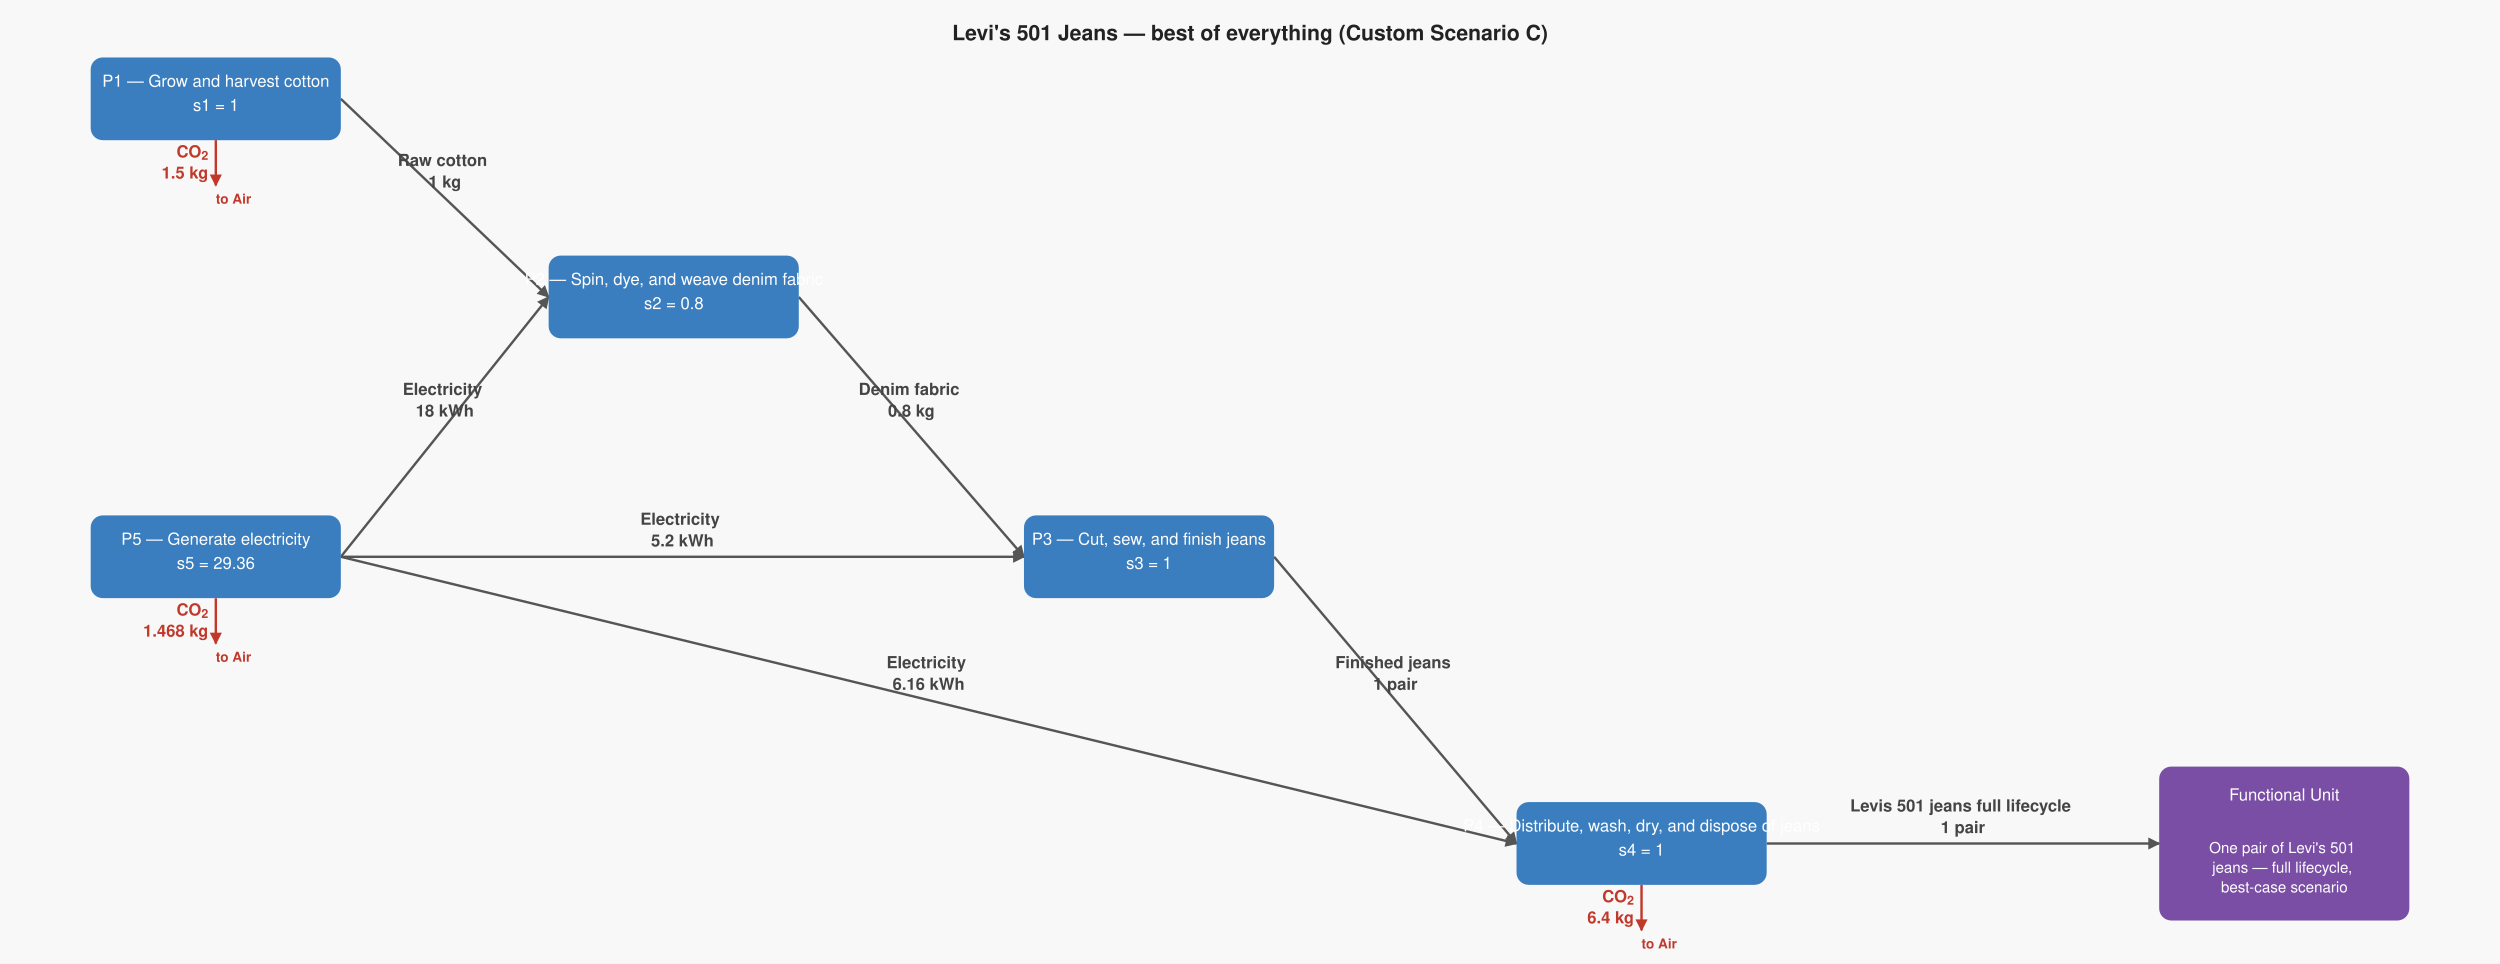
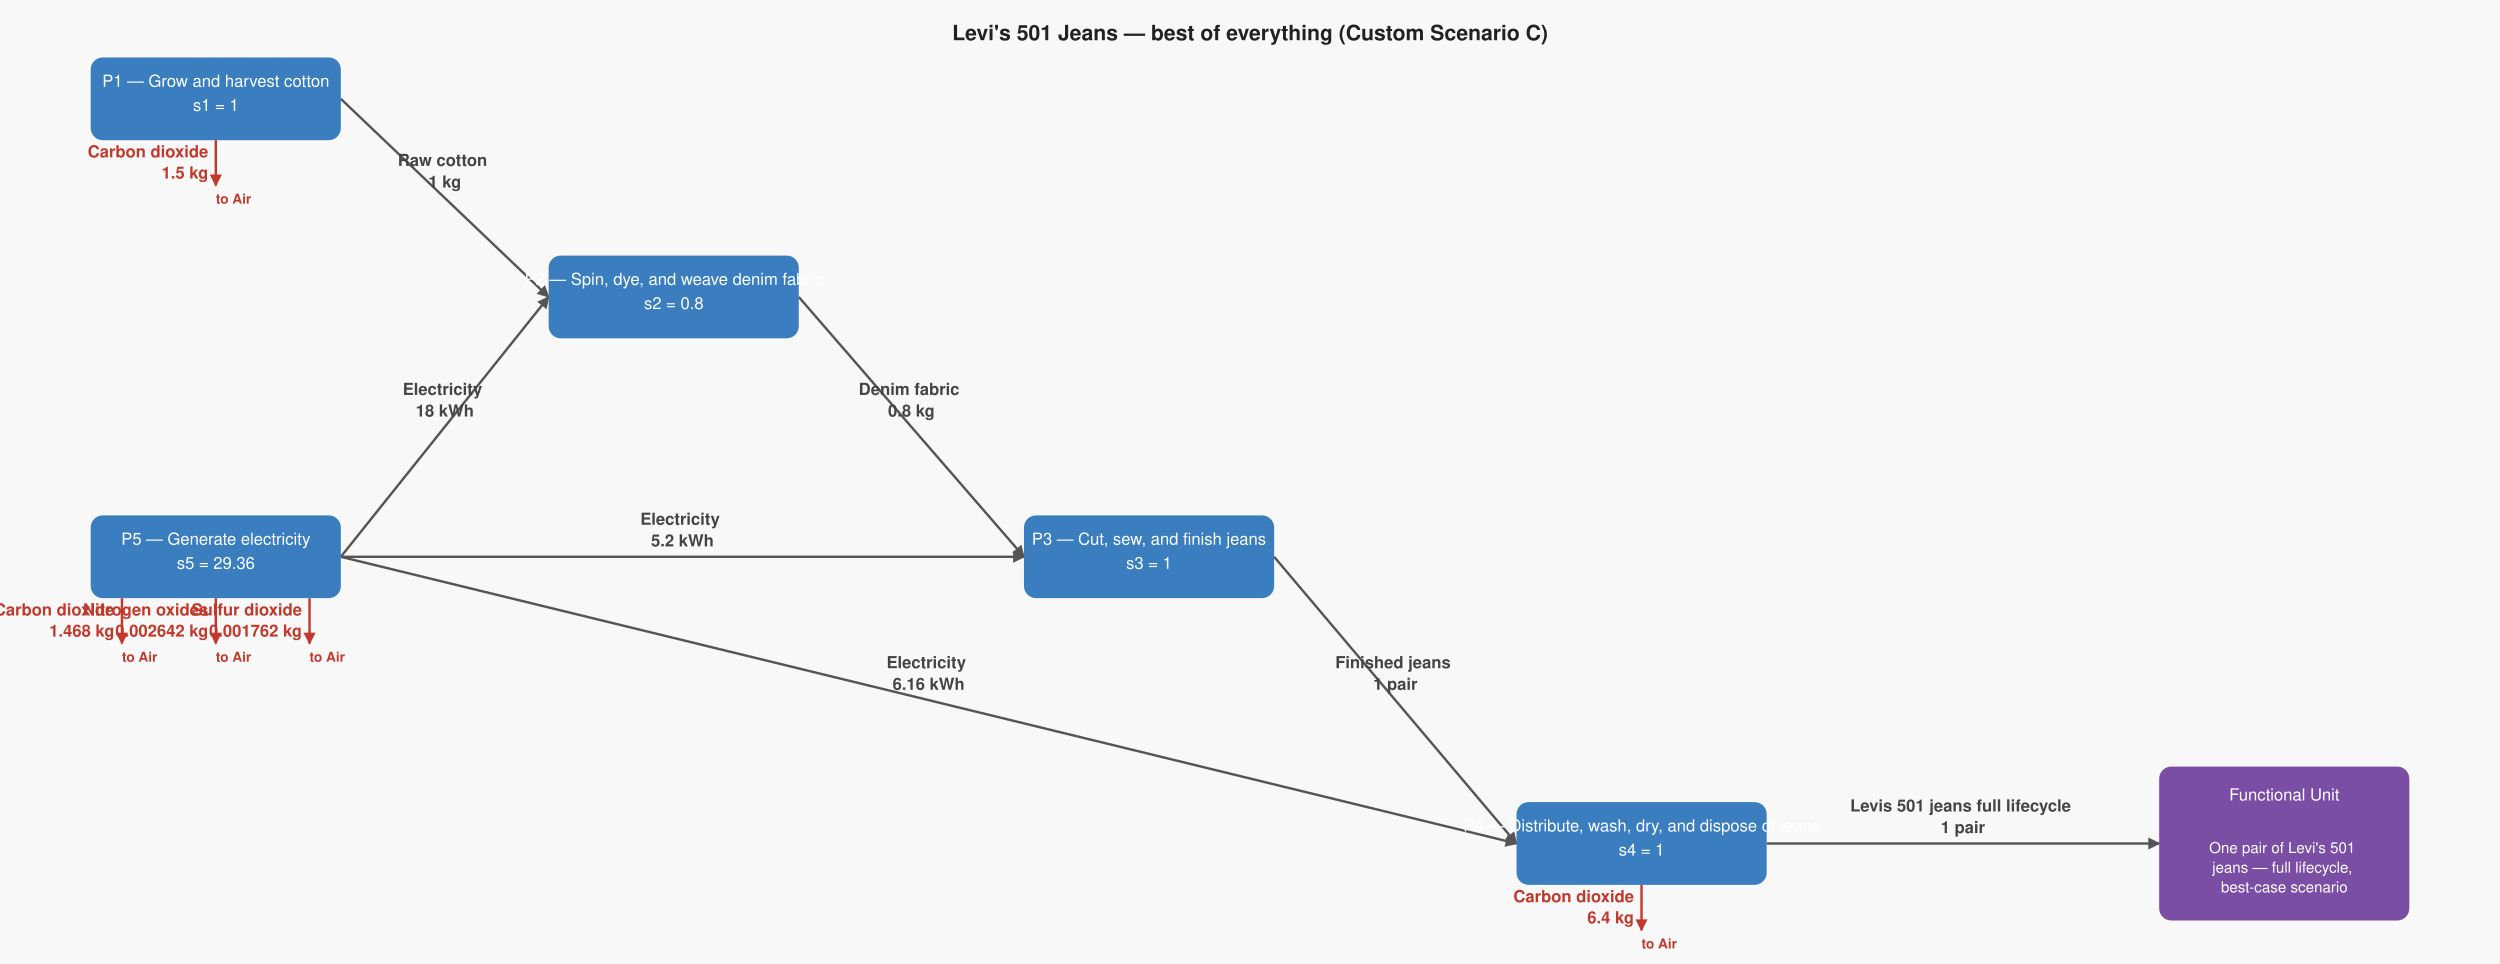
<svg xmlns="http://www.w3.org/2000/svg" width="1654.1" height="637.5" viewBox="0 -38.0 1654.1 637.5">
  <rect x="0" y="-38.0" width="1654.1" height="637.5" fill="#f8f8f8" />
  <defs>
    <marker id="arr" viewBox="0 0 10 10" refX="9" refY="5" markerWidth="5" markerHeight="5" orient="auto">
      <path d="M0,0 L10,5 L0,10 z" fill="#555555" />
    </marker>
    <marker id="arr-green" viewBox="0 0 10 10" refX="9" refY="5" markerWidth="5" markerHeight="5" orient="auto">
      <path d="M0,0 L10,5 L0,10 z" fill="#2d7a45" />
    </marker>
    <marker id="arr-red" viewBox="0 0 10 10" refX="9" refY="5" markerWidth="5" markerHeight="5" orient="auto">
      <path d="M0,0 L10,5 L0,10 z" fill="#c0392b" />
    </marker>
  </defs>
  <text x="827.1" y="-11.4" text-anchor="middle" dominant-baseline="auto" font-family="Helvetica,Arial,sans-serif" font-size="14" font-weight="bold" fill="#222">Levi's 501 Jeans — best of everything (Custom Scenario C)</text>
  <line x1="142.8" y1="54.7" x2="142.8" y2="84.7" stroke="#c0392b" stroke-width="1.6" marker-end="url(#arr-red)" />
-   <text x="137.8" y="66.1" text-anchor="end" dominant-baseline="auto" font-family="Helvetica,Arial,sans-serif" font-size="11" font-weight="bold" fill="#c0392b">CO<tspan baseline-shift="sub" font-size="0.75em">2</tspan>
-   </text>
+   <text x="137.8" y="66.1" text-anchor="end" dominant-baseline="auto" font-family="Helvetica,Arial,sans-serif" font-size="11" font-weight="bold" fill="#c0392b">Carbon dioxide</text>
  <text x="137.8" y="80.1" text-anchor="end" dominant-baseline="auto" font-family="Helvetica,Arial,sans-serif" font-size="11" font-weight="bold" fill="#c0392b">1.5 kg</text>
  <text x="142.8" y="96.7" text-anchor="start" dominant-baseline="auto" font-family="Helvetica,Arial,sans-serif" font-size="9" font-weight="bold" fill="#c0392b">to Air</text>
  <line x1="1086.1" y1="547.5" x2="1086.1" y2="577.5" stroke="#c0392b" stroke-width="1.6" marker-end="url(#arr-red)" />
-   <text x="1081.1" y="558.9" text-anchor="end" dominant-baseline="auto" font-family="Helvetica,Arial,sans-serif" font-size="11" font-weight="bold" fill="#c0392b">CO<tspan baseline-shift="sub" font-size="0.75em">2</tspan>
-   </text>
+   <text x="1081.1" y="558.9" text-anchor="end" dominant-baseline="auto" font-family="Helvetica,Arial,sans-serif" font-size="11" font-weight="bold" fill="#c0392b">Carbon dioxide</text>
  <text x="1081.1" y="572.9" text-anchor="end" dominant-baseline="auto" font-family="Helvetica,Arial,sans-serif" font-size="11" font-weight="bold" fill="#c0392b">6.4 kg</text>
  <text x="1086.1" y="589.5" text-anchor="start" dominant-baseline="auto" font-family="Helvetica,Arial,sans-serif" font-size="9" font-weight="bold" fill="#c0392b">to Air</text>
+   <line x1="80.7" y1="357.8" x2="80.7" y2="387.8" stroke="#c0392b" stroke-width="1.6" marker-end="url(#arr-red)" />
+   <text x="75.7" y="369.2" text-anchor="end" dominant-baseline="auto" font-family="Helvetica,Arial,sans-serif" font-size="11" font-weight="bold" fill="#c0392b">Carbon dioxide</text>
+   <text x="75.7" y="383.2" text-anchor="end" dominant-baseline="auto" font-family="Helvetica,Arial,sans-serif" font-size="11" font-weight="bold" fill="#c0392b">1.468 kg</text>
+   <text x="80.7" y="399.8" text-anchor="start" dominant-baseline="auto" font-family="Helvetica,Arial,sans-serif" font-size="9" font-weight="bold" fill="#c0392b">to Air</text>
  <line x1="142.8" y1="357.8" x2="142.8" y2="387.8" stroke="#c0392b" stroke-width="1.6" marker-end="url(#arr-red)" />
-   <text x="137.8" y="369.2" text-anchor="end" dominant-baseline="auto" font-family="Helvetica,Arial,sans-serif" font-size="11" font-weight="bold" fill="#c0392b">CO<tspan baseline-shift="sub" font-size="0.75em">2</tspan>
-   </text>
-   <text x="137.8" y="383.2" text-anchor="end" dominant-baseline="auto" font-family="Helvetica,Arial,sans-serif" font-size="11" font-weight="bold" fill="#c0392b">1.468 kg</text>
+   <text x="137.8" y="369.2" text-anchor="end" dominant-baseline="auto" font-family="Helvetica,Arial,sans-serif" font-size="11" font-weight="bold" fill="#c0392b">Nitrogen oxides</text>
+   <text x="137.8" y="383.2" text-anchor="end" dominant-baseline="auto" font-family="Helvetica,Arial,sans-serif" font-size="11" font-weight="bold" fill="#c0392b">0.002642 kg</text>
  <text x="142.8" y="399.8" text-anchor="start" dominant-baseline="auto" font-family="Helvetica,Arial,sans-serif" font-size="9" font-weight="bold" fill="#c0392b">to Air</text>
+   <line x1="204.8" y1="357.8" x2="204.8" y2="387.8" stroke="#c0392b" stroke-width="1.6" marker-end="url(#arr-red)" />
+   <text x="199.8" y="369.2" text-anchor="end" dominant-baseline="auto" font-family="Helvetica,Arial,sans-serif" font-size="11" font-weight="bold" fill="#c0392b">Sulfur dioxide</text>
+   <text x="199.8" y="383.2" text-anchor="end" dominant-baseline="auto" font-family="Helvetica,Arial,sans-serif" font-size="11" font-weight="bold" fill="#c0392b">0.001762 kg</text>
+   <text x="204.8" y="399.8" text-anchor="start" dominant-baseline="auto" font-family="Helvetica,Arial,sans-serif" font-size="9" font-weight="bold" fill="#c0392b">to Air</text>
  <line x1="225.5" y1="27.4" x2="363.0" y2="158.5" stroke="#555555" stroke-width="1.6" marker-end="url(#arr)" />
  <text text-anchor="middle" font-family="Helvetica,Arial,sans-serif" font-size="11" font-weight="bold" fill="#444">
    <tspan x="294.3" y="71.8" dominant-baseline="auto">Raw cotton</tspan>
    <tspan x="294.3" y="86.1" dominant-baseline="auto">1 kg</tspan>
  </text>
  <line x1="528.5" y1="158.5" x2="677.5" y2="330.4" stroke="#555555" stroke-width="1.6" marker-end="url(#arr)" />
  <text text-anchor="middle" font-family="Helvetica,Arial,sans-serif" font-size="11" font-weight="bold" fill="#444">
    <tspan x="603.0" y="223.3" dominant-baseline="auto">Denim fabric</tspan>
    <tspan x="603.0" y="237.6" dominant-baseline="auto">0.8 kg</tspan>
  </text>
  <line x1="843.0" y1="330.4" x2="1003.4" y2="520.1" stroke="#555555" stroke-width="1.6" marker-end="url(#arr)" />
  <text text-anchor="middle" font-family="Helvetica,Arial,sans-serif" font-size="11" font-weight="bold" fill="#444">
    <tspan x="923.2" y="404.1" dominant-baseline="auto">Finished jeans</tspan>
    <tspan x="923.2" y="418.4" dominant-baseline="auto">1 pair</tspan>
  </text>
  <line x1="1168.9" y1="520.1" x2="1428.6" y2="520.1" stroke="#555555" stroke-width="1.6" marker-end="url(#arr)" />
  <text text-anchor="middle" font-family="Helvetica,Arial,sans-serif" font-size="11" font-weight="bold" fill="#444">
    <tspan x="1298.7" y="498.9" dominant-baseline="auto">Levis 501 jeans full lifecycle</tspan>
    <tspan x="1298.7" y="513.2" dominant-baseline="auto">1 pair</tspan>
  </text>
  <line x1="225.5" y1="330.4" x2="363.0" y2="158.5" stroke="#555555" stroke-width="1.6" marker-end="url(#arr)" />
  <text text-anchor="middle" font-family="Helvetica,Arial,sans-serif" font-size="11" font-weight="bold" fill="#444">
    <tspan x="294.3" y="223.3" dominant-baseline="auto">Electricity</tspan>
    <tspan x="294.3" y="237.6" dominant-baseline="auto">18 kWh</tspan>
  </text>
  <line x1="225.5" y1="330.4" x2="677.5" y2="330.4" stroke="#555555" stroke-width="1.6" marker-end="url(#arr)" />
  <text text-anchor="middle" font-family="Helvetica,Arial,sans-serif" font-size="11" font-weight="bold" fill="#444">
    <tspan x="451.5" y="309.2" dominant-baseline="auto">Electricity</tspan>
    <tspan x="451.5" y="323.5" dominant-baseline="auto">5.2 kWh</tspan>
  </text>
  <line x1="225.5" y1="330.4" x2="1003.4" y2="520.1" stroke="#555555" stroke-width="1.6" marker-end="url(#arr)" />
  <text text-anchor="middle" font-family="Helvetica,Arial,sans-serif" font-size="11" font-weight="bold" fill="#444">
    <tspan x="614.4" y="404.1" dominant-baseline="auto">Electricity</tspan>
    <tspan x="614.4" y="418.4" dominant-baseline="auto">6.16 kWh</tspan>
  </text>
  <rect x="60.0" y="-0.0" width="165.513" height="54.745" rx="8" fill="#3a7ebf" />
  <text x="142.8" y="19.4" text-anchor="middle" dominant-baseline="auto" font-family="Helvetica,Arial,sans-serif" font-size="11" font-weight="normal" fill="white">P1 — Grow and harvest cotton</text>
  <text x="142.8" y="35.4" text-anchor="middle" dominant-baseline="auto" font-family="Helvetica,Arial,sans-serif" font-size="11" font-weight="normal" fill="white">s1 = 1</text>
  <rect x="363.0" y="131.1" width="165.513" height="54.745" rx="8" fill="#3a7ebf" />
  <text x="445.8" y="150.5" text-anchor="middle" dominant-baseline="auto" font-family="Helvetica,Arial,sans-serif" font-size="11" font-weight="normal" fill="white">P2 — Spin, dye, and weave denim fabric</text>
  <text x="445.8" y="166.5" text-anchor="middle" dominant-baseline="auto" font-family="Helvetica,Arial,sans-serif" font-size="11" font-weight="normal" fill="white">s2 = 0.8</text>
  <rect x="677.5" y="303.0" width="165.513" height="54.745" rx="8" fill="#3a7ebf" />
  <text x="760.2" y="322.4" text-anchor="middle" dominant-baseline="auto" font-family="Helvetica,Arial,sans-serif" font-size="11" font-weight="normal" fill="white">P3 — Cut, sew, and finish jeans</text>
  <text x="760.2" y="338.4" text-anchor="middle" dominant-baseline="auto" font-family="Helvetica,Arial,sans-serif" font-size="11" font-weight="normal" fill="white">s3 = 1</text>
  <rect x="1003.4" y="492.7" width="165.513" height="54.745" rx="8" fill="#3a7ebf" />
  <text x="1086.1" y="512.1" text-anchor="middle" dominant-baseline="auto" font-family="Helvetica,Arial,sans-serif" font-size="11" font-weight="normal" fill="white">P4 — Distribute, wash, dry, and dispose of jeans</text>
  <text x="1086.1" y="528.1" text-anchor="middle" dominant-baseline="auto" font-family="Helvetica,Arial,sans-serif" font-size="11" font-weight="normal" fill="white">s4 = 1</text>
  <rect x="60.0" y="303.0" width="165.513" height="54.745" rx="8" fill="#3a7ebf" />
  <text x="142.8" y="322.4" text-anchor="middle" dominant-baseline="auto" font-family="Helvetica,Arial,sans-serif" font-size="11" font-weight="normal" fill="white">P5 — Generate electricity</text>
  <text x="142.8" y="338.4" text-anchor="middle" dominant-baseline="auto" font-family="Helvetica,Arial,sans-serif" font-size="11" font-weight="normal" fill="white">s5 = 29.36</text>
  <rect x="1428.6" y="469.2" width="165.513" height="101.851" rx="8" fill="#7b4ea6" />
  <text x="1511.4" y="491.6" text-anchor="middle" dominant-baseline="auto" font-family="Helvetica,Arial,sans-serif" font-size="11" font-weight="normal" fill="white">Functional Unit</text>
  <text text-anchor="middle" font-family="Helvetica,Arial,sans-serif" font-size="10" font-weight="normal" fill="white">
    <tspan x="1511.4" y="526.4" dominant-baseline="auto">One pair of Levi's 501</tspan>
    <tspan x="1511.4" y="539.4" dominant-baseline="auto">jeans — full lifecycle,</tspan>
    <tspan x="1511.4" y="552.4" dominant-baseline="auto">best-case scenario</tspan>
  </text>
</svg>
